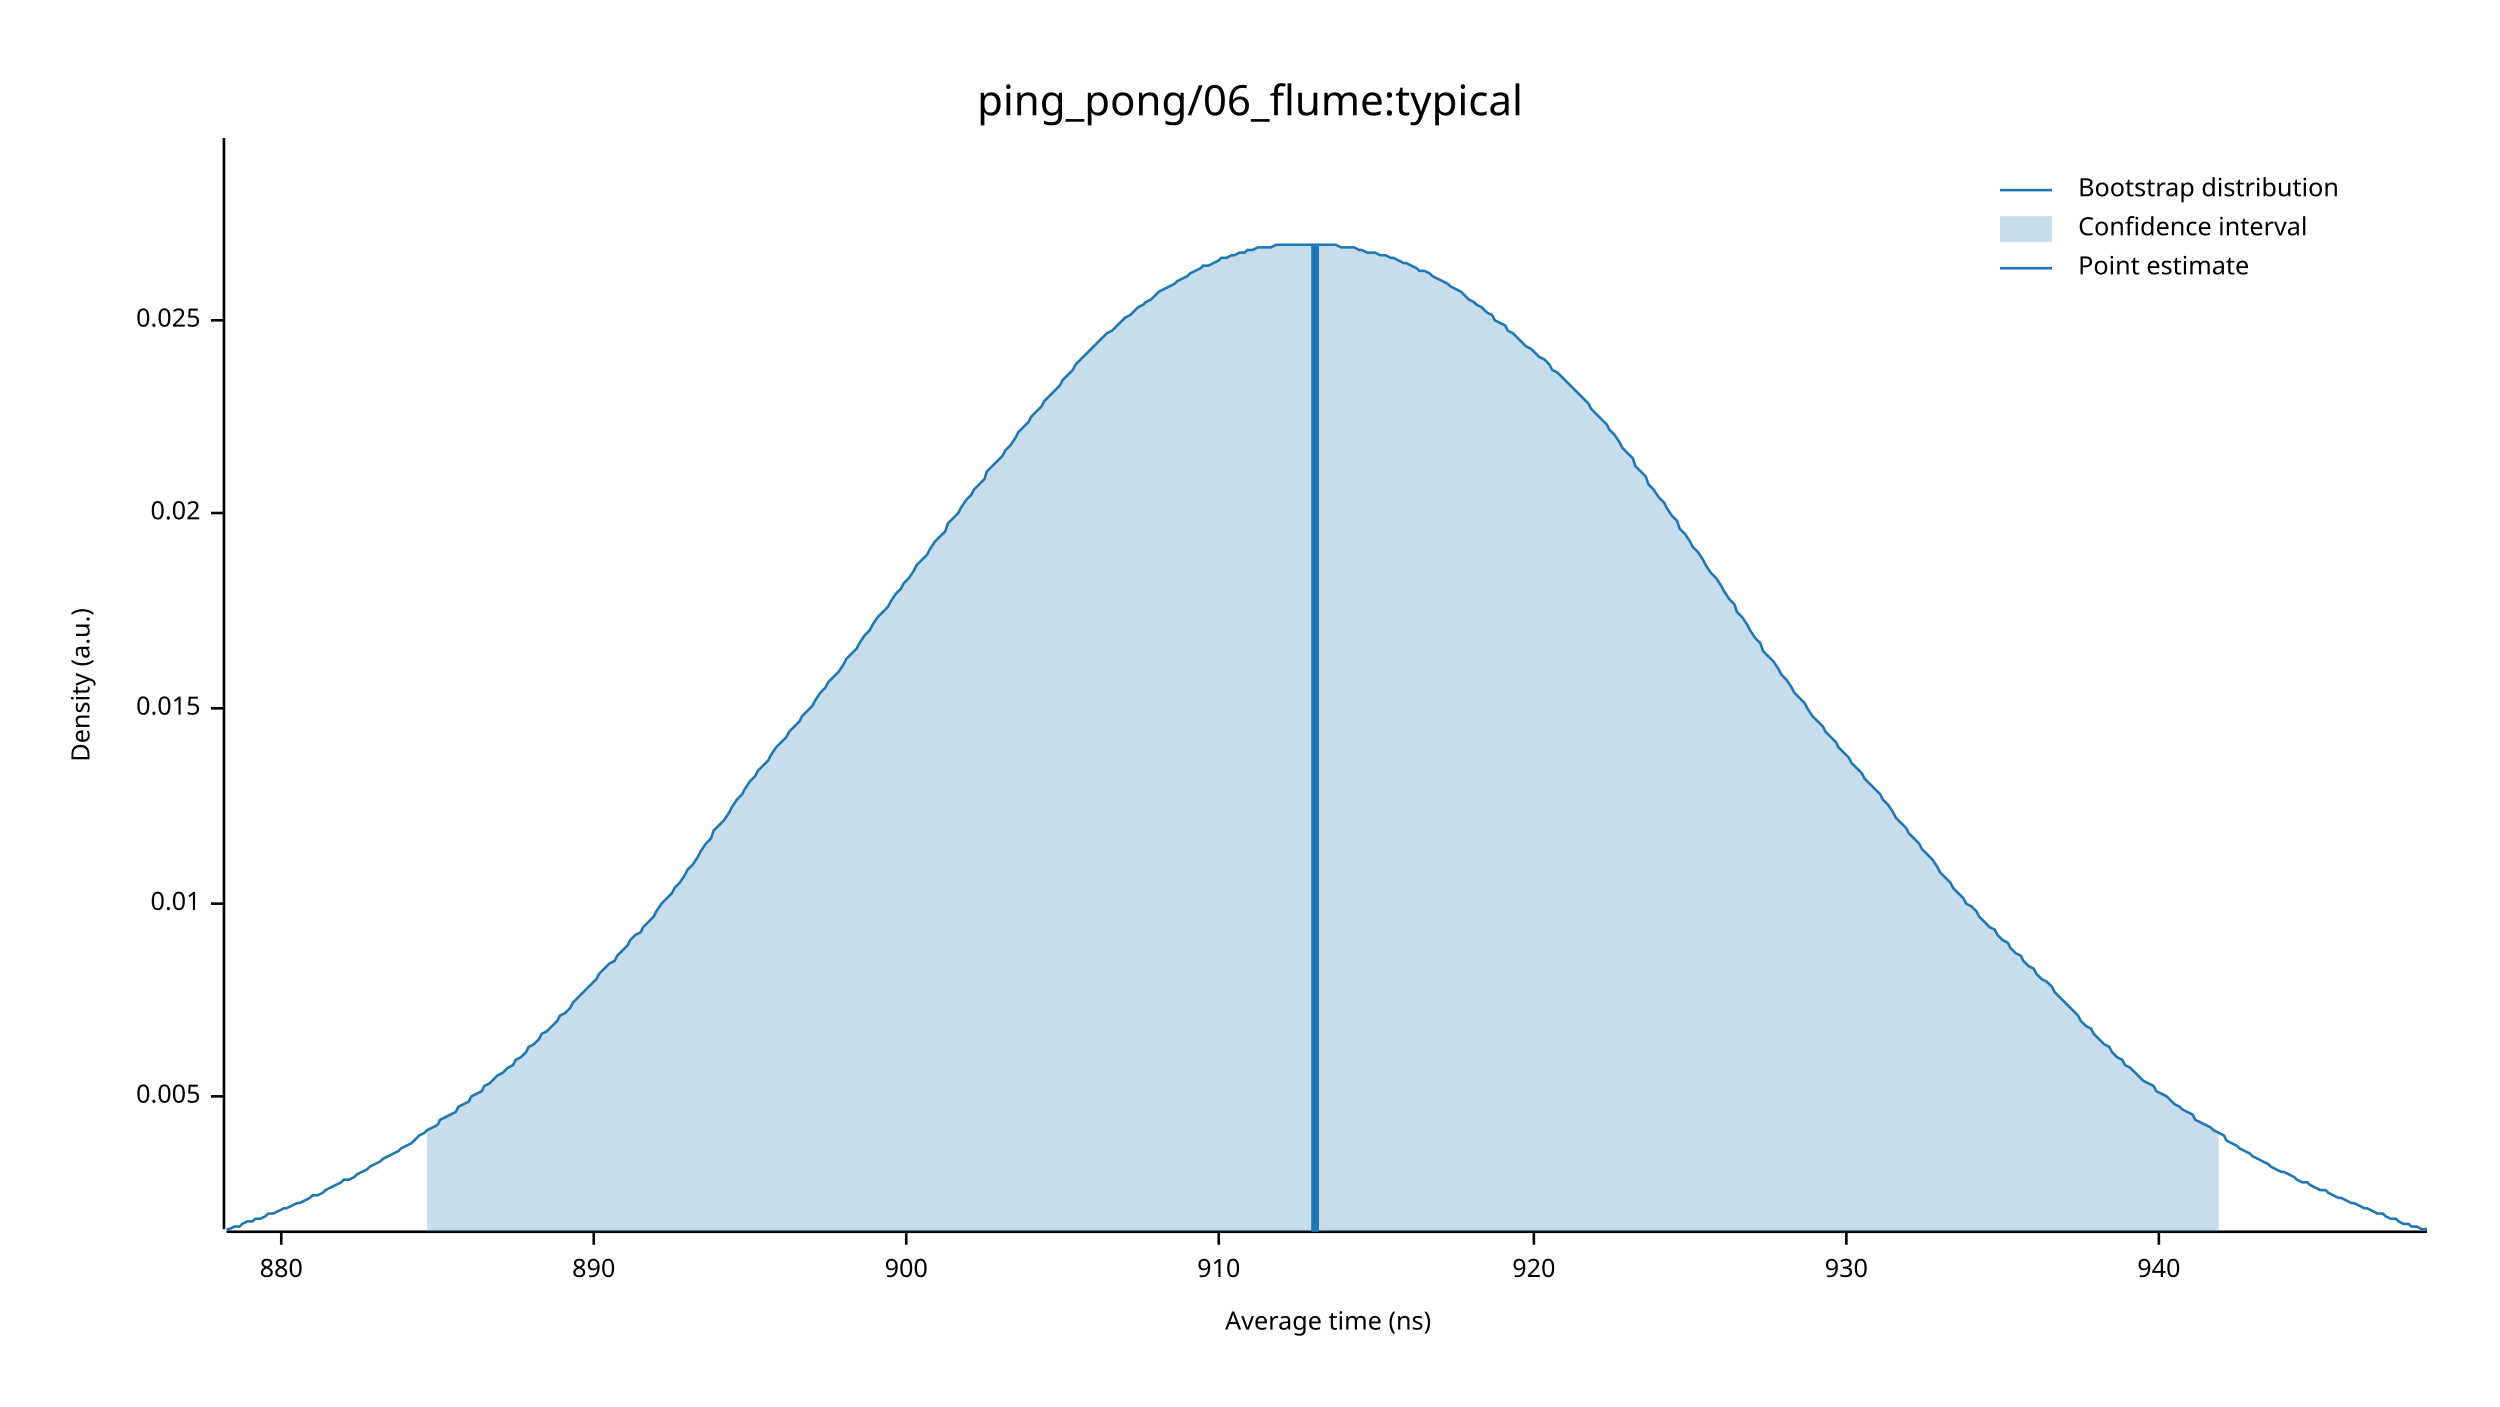
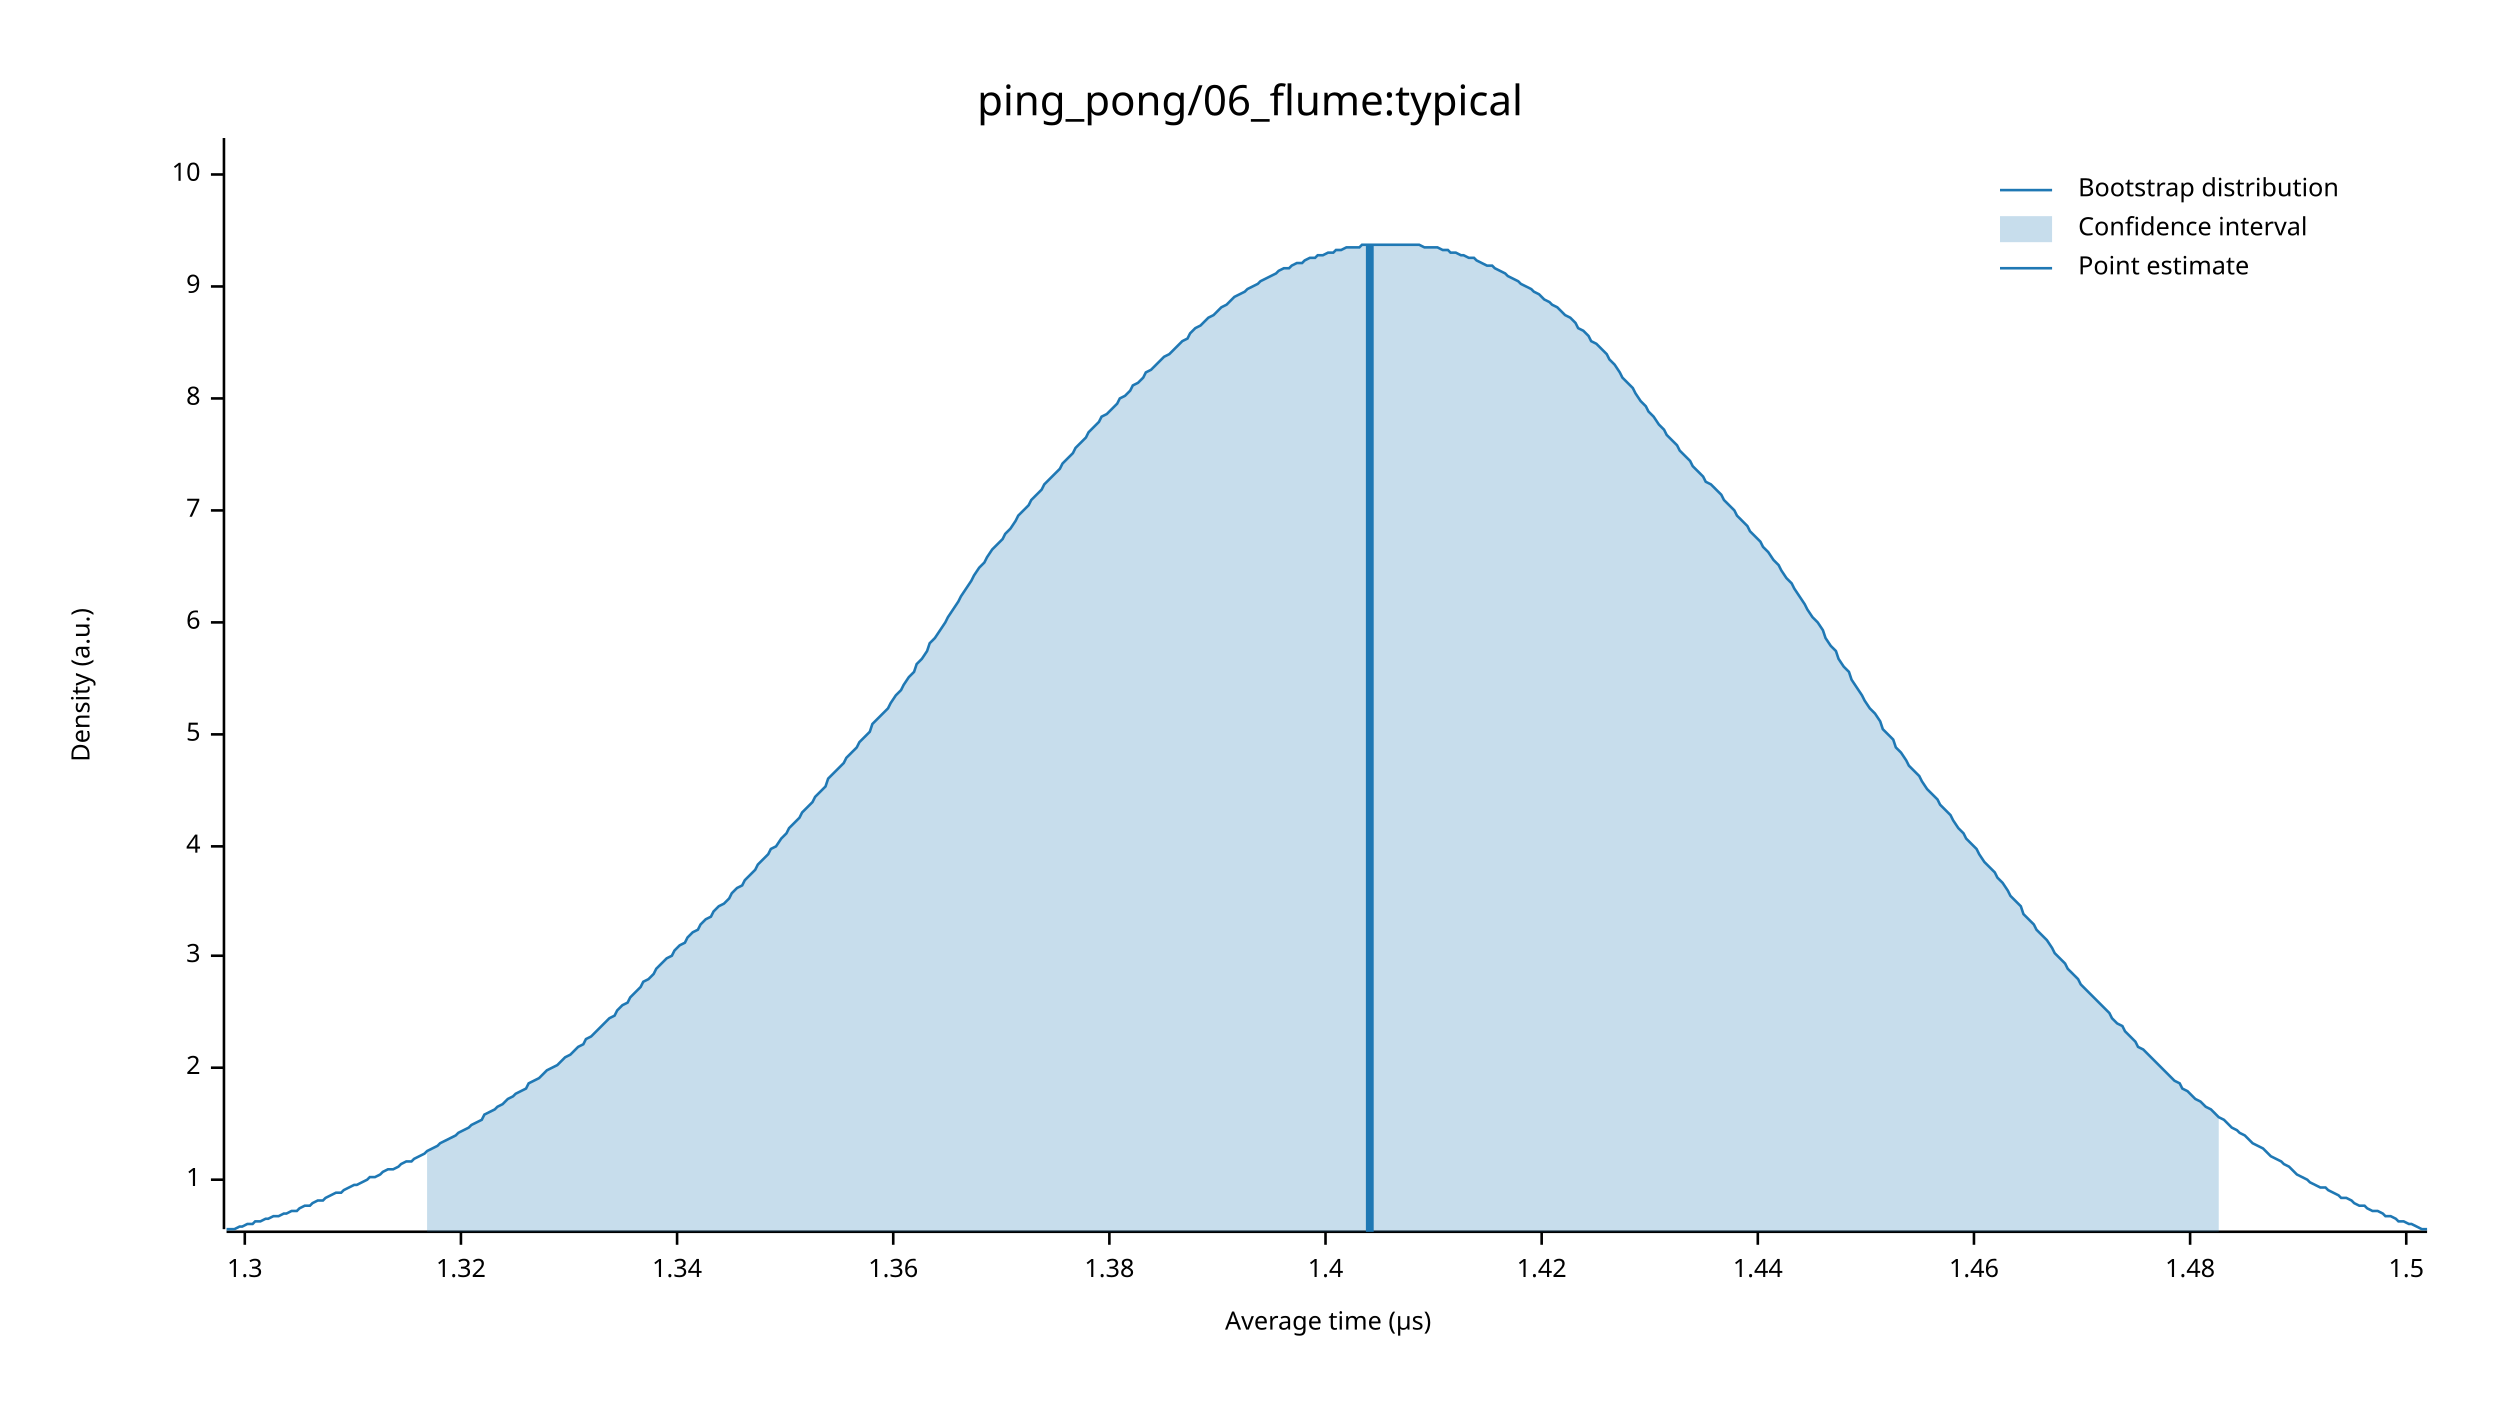
<svg xmlns="http://www.w3.org/2000/svg" width="960" height="540" viewBox="0 0 960 540">
  <text x="480" y="32" dy="0.76em" text-anchor="middle" font-family="sans-serif" font-size="16.129" opacity="1" fill="#000000">
ping_pong/06_flume:typical
</text>
  <text x="27" y="263" dy="0.76em" text-anchor="middle" font-family="sans-serif" font-size="9.677" opacity="1" fill="#000000" transform="rotate(270, 27, 263)">
Density (a.u.)
</text>
  <text x="510" y="513" dy="-0.5ex" text-anchor="middle" font-family="sans-serif" font-size="9.677" opacity="1" fill="#000000">
- Average time (ns)
+ Average time (µs)
</text>
  <polyline fill="none" opacity="1" stroke="#000000" stroke-width="1" points="86,53 86,472 " />
-   <text x="77" y="421" dy="0.5ex" text-anchor="end" font-family="sans-serif" font-size="9.677" opacity="1" fill="#000000">
- 0.005
+   <text x="77" y="453" dy="0.5ex" text-anchor="end" font-family="sans-serif" font-size="9.677" opacity="1" fill="#000000">
+ 1
</text>
-   <polyline fill="none" opacity="1" stroke="#000000" stroke-width="1" points="81,421 86,421 " />
-   <text x="77" y="347" dy="0.5ex" text-anchor="end" font-family="sans-serif" font-size="9.677" opacity="1" fill="#000000">
- 0.01
+   <polyline fill="none" opacity="1" stroke="#000000" stroke-width="1" points="81,453 86,453 " />
+   <text x="77" y="410" dy="0.5ex" text-anchor="end" font-family="sans-serif" font-size="9.677" opacity="1" fill="#000000">
+ 2
</text>
-   <polyline fill="none" opacity="1" stroke="#000000" stroke-width="1" points="81,347 86,347 " />
-   <text x="77" y="272" dy="0.5ex" text-anchor="end" font-family="sans-serif" font-size="9.677" opacity="1" fill="#000000">
- 0.015
+   <polyline fill="none" opacity="1" stroke="#000000" stroke-width="1" points="81,410 86,410 " />
+   <text x="77" y="367" dy="0.5ex" text-anchor="end" font-family="sans-serif" font-size="9.677" opacity="1" fill="#000000">
+ 3
</text>
-   <polyline fill="none" opacity="1" stroke="#000000" stroke-width="1" points="81,272 86,272 " />
-   <text x="77" y="197" dy="0.5ex" text-anchor="end" font-family="sans-serif" font-size="9.677" opacity="1" fill="#000000">
- 0.02
+   <polyline fill="none" opacity="1" stroke="#000000" stroke-width="1" points="81,367 86,367 " />
+   <text x="77" y="325" dy="0.5ex" text-anchor="end" font-family="sans-serif" font-size="9.677" opacity="1" fill="#000000">
+ 4
</text>
-   <polyline fill="none" opacity="1" stroke="#000000" stroke-width="1" points="81,197 86,197 " />
-   <text x="77" y="123" dy="0.5ex" text-anchor="end" font-family="sans-serif" font-size="9.677" opacity="1" fill="#000000">
- 0.025
+   <polyline fill="none" opacity="1" stroke="#000000" stroke-width="1" points="81,325 86,325 " />
+   <text x="77" y="282" dy="0.5ex" text-anchor="end" font-family="sans-serif" font-size="9.677" opacity="1" fill="#000000">
+ 5
</text>
-   <polyline fill="none" opacity="1" stroke="#000000" stroke-width="1" points="81,123 86,123 " />
+   <polyline fill="none" opacity="1" stroke="#000000" stroke-width="1" points="81,282 86,282 " />
+   <text x="77" y="239" dy="0.5ex" text-anchor="end" font-family="sans-serif" font-size="9.677" opacity="1" fill="#000000">
+ 6
+ </text>
+   <polyline fill="none" opacity="1" stroke="#000000" stroke-width="1" points="81,239 86,239 " />
+   <text x="77" y="196" dy="0.5ex" text-anchor="end" font-family="sans-serif" font-size="9.677" opacity="1" fill="#000000">
+ 7
+ </text>
+   <polyline fill="none" opacity="1" stroke="#000000" stroke-width="1" points="81,196 86,196 " />
+   <text x="77" y="153" dy="0.5ex" text-anchor="end" font-family="sans-serif" font-size="9.677" opacity="1" fill="#000000">
+ 8
+ </text>
+   <polyline fill="none" opacity="1" stroke="#000000" stroke-width="1" points="81,153 86,153 " />
+   <text x="77" y="110" dy="0.5ex" text-anchor="end" font-family="sans-serif" font-size="9.677" opacity="1" fill="#000000">
+ 9
+ </text>
+   <polyline fill="none" opacity="1" stroke="#000000" stroke-width="1" points="81,110 86,110 " />
+   <text x="77" y="67" dy="0.5ex" text-anchor="end" font-family="sans-serif" font-size="9.677" opacity="1" fill="#000000">
+ 10
+ </text>
+   <polyline fill="none" opacity="1" stroke="#000000" stroke-width="1" points="81,67 86,67 " />
  <polyline fill="none" opacity="1" stroke="#000000" stroke-width="1" points="87,473 932,473 " />
-   <text x="108" y="483" dy="0.76em" text-anchor="middle" font-family="sans-serif" font-size="9.677" opacity="1" fill="#000000">
- 880
+   <text x="94" y="483" dy="0.76em" text-anchor="middle" font-family="sans-serif" font-size="9.677" opacity="1" fill="#000000">
+ 1.3
</text>
-   <polyline fill="none" opacity="1" stroke="#000000" stroke-width="1" points="108,473 108,478 " />
-   <text x="228" y="483" dy="0.76em" text-anchor="middle" font-family="sans-serif" font-size="9.677" opacity="1" fill="#000000">
- 890
+   <polyline fill="none" opacity="1" stroke="#000000" stroke-width="1" points="94,473 94,478 " />
+   <text x="177" y="483" dy="0.76em" text-anchor="middle" font-family="sans-serif" font-size="9.677" opacity="1" fill="#000000">
+ 1.32
</text>
-   <polyline fill="none" opacity="1" stroke="#000000" stroke-width="1" points="228,473 228,478 " />
-   <text x="348" y="483" dy="0.76em" text-anchor="middle" font-family="sans-serif" font-size="9.677" opacity="1" fill="#000000">
- 900
+   <polyline fill="none" opacity="1" stroke="#000000" stroke-width="1" points="177,473 177,478 " />
+   <text x="260" y="483" dy="0.76em" text-anchor="middle" font-family="sans-serif" font-size="9.677" opacity="1" fill="#000000">
+ 1.34
</text>
-   <polyline fill="none" opacity="1" stroke="#000000" stroke-width="1" points="348,473 348,478 " />
-   <text x="468" y="483" dy="0.76em" text-anchor="middle" font-family="sans-serif" font-size="9.677" opacity="1" fill="#000000">
- 910
+   <polyline fill="none" opacity="1" stroke="#000000" stroke-width="1" points="260,473 260,478 " />
+   <text x="343" y="483" dy="0.76em" text-anchor="middle" font-family="sans-serif" font-size="9.677" opacity="1" fill="#000000">
+ 1.36
</text>
-   <polyline fill="none" opacity="1" stroke="#000000" stroke-width="1" points="468,473 468,478 " />
-   <text x="589" y="483" dy="0.76em" text-anchor="middle" font-family="sans-serif" font-size="9.677" opacity="1" fill="#000000">
- 920
+   <polyline fill="none" opacity="1" stroke="#000000" stroke-width="1" points="343,473 343,478 " />
+   <text x="426" y="483" dy="0.76em" text-anchor="middle" font-family="sans-serif" font-size="9.677" opacity="1" fill="#000000">
+ 1.38
</text>
-   <polyline fill="none" opacity="1" stroke="#000000" stroke-width="1" points="589,473 589,478 " />
-   <text x="709" y="483" dy="0.76em" text-anchor="middle" font-family="sans-serif" font-size="9.677" opacity="1" fill="#000000">
- 930
+   <polyline fill="none" opacity="1" stroke="#000000" stroke-width="1" points="426,473 426,478 " />
+   <text x="509" y="483" dy="0.76em" text-anchor="middle" font-family="sans-serif" font-size="9.677" opacity="1" fill="#000000">
+ 1.4
</text>
-   <polyline fill="none" opacity="1" stroke="#000000" stroke-width="1" points="709,473 709,478 " />
-   <text x="829" y="483" dy="0.76em" text-anchor="middle" font-family="sans-serif" font-size="9.677" opacity="1" fill="#000000">
- 940
+   <polyline fill="none" opacity="1" stroke="#000000" stroke-width="1" points="509,473 509,478 " />
+   <text x="592" y="483" dy="0.76em" text-anchor="middle" font-family="sans-serif" font-size="9.677" opacity="1" fill="#000000">
+ 1.42
</text>
-   <polyline fill="none" opacity="1" stroke="#000000" stroke-width="1" points="829,473 829,478 " />
-   <polyline fill="none" opacity="1" stroke="#1F78B4" stroke-width="1" points="87,472 88,472 90,471 92,471 93,470 95,469 97,469 98,468 100,468 102,467 103,466 105,466 107,465 109,464 110,464 112,463 114,462 115,462 117,461 119,460 120,459 122,459 124,458 125,457 127,456 129,455 131,454 132,453 134,453 136,452 137,451 139,450 141,449 142,448 144,447 146,446 147,445 149,444 151,443 153,442 154,441 156,440 158,439 159,438 161,436 163,435 164,434 166,433 168,432 169,430 171,429 173,428 175,427 176,425 178,424 180,423 181,421 183,420 185,419 186,417 188,416 190,414 191,413 193,412 195,410 197,409 198,407 200,406 202,404 203,402 205,401 207,399 208,397 210,396 212,394 214,392 215,390 217,389 219,387 220,385 222,383 224,381 225,380 227,378 229,376 230,374 232,372 234,370 236,369 237,367 239,365 241,363 242,361 244,359 246,358 247,356 249,354 251,352 252,350 254,347 256,345 258,343 259,341 261,339 263,336 264,334 266,332 268,329 269,327 271,324 273,322 274,319 276,317 278,315 280,312 281,310 283,307 285,305 286,303 288,300 290,298 291,296 293,294 295,292 296,290 298,287 300,285 302,283 303,281 305,279 307,277 308,275 310,273 312,271 313,269 315,266 317,264 318,262 320,260 322,258 324,255 325,253 327,251 329,249 330,247 332,244 334,242 335,240 337,237 339,235 341,233 342,231 344,228 346,226 347,224 349,222 351,219 352,217 354,215 356,213 357,211 359,208 361,206 363,204 364,201 366,199 368,197 369,195 371,192 373,190 374,188 376,186 378,184 379,181 381,179 383,177 385,175 386,173 388,171 390,168 391,166 393,164 395,162 396,160 398,158 400,156 401,154 403,152 405,150 407,148 408,146 410,144 412,142 413,140 415,138 417,136 418,135 420,133 422,131 423,130 425,128 427,127 429,125 430,124 432,122 434,121 435,120 437,118 439,117 440,116 442,115 444,113 445,112 447,111 449,110 451,109 452,108 454,107 456,106 457,105 459,104 461,103 462,102 464,102 466,101 468,100 469,99 471,99 473,98 474,98 476,97 478,97 479,96 481,96 483,95 484,95 486,95 488,95 490,94 491,94 493,94 495,94 496,94 498,94 500,94 501,94 503,94 505,94 506,94 508,94 510,94 512,94 513,94 515,95 517,95 518,95 520,95 522,96 523,96 525,97 527,97 528,97 530,98 532,98 534,99 535,99 537,100 539,101 540,101 542,102 544,103 545,104 547,104 549,105 550,106 552,107 554,108 556,109 557,110 559,111 561,112 562,113 564,115 566,116 567,117 569,118 571,120 573,121 574,123 576,124 578,125 579,127 581,128 583,130 584,131 586,133 588,134 589,135 591,137 593,138 595,140 596,142 598,143 600,145 601,146 603,148 605,150 606,151 608,153 610,155 611,157 613,159 615,161 617,163 618,165 620,167 622,170 623,172 625,174 627,176 628,179 630,181 632,183 633,186 635,188 637,191 639,193 640,195 642,198 644,200 645,203 647,205 649,208 650,210 652,212 654,215 655,217 657,220 659,222 661,225 662,227 664,230 666,232 667,235 669,237 671,240 672,242 674,245 676,247 677,250 679,252 681,254 683,257 684,259 686,261 688,264 689,266 691,268 693,270 694,272 696,275 698,277 700,279 701,281 703,283 705,285 706,287 708,289 710,291 711,293 713,295 715,297 716,299 718,301 720,303 722,305 723,307 725,309 727,312 728,314 730,316 732,318 733,320 735,322 737,324 738,326 740,328 742,330 744,333 745,335 747,337 749,339 750,341 752,343 754,345 755,347 757,348 759,350 760,352 762,354 764,356 766,357 767,359 769,361 771,362 772,364 774,366 776,367 777,369 779,371 781,372 782,374 784,376 786,377 788,379 789,381 791,383 793,385 794,386 796,388 798,390 799,392 801,394 803,395 804,397 806,399 808,401 810,402 811,404 813,406 815,407 816,409 818,410 820,412 821,413 823,415 825,416 827,417 828,419 830,420 832,421 833,422 835,424 837,425 838,426 840,427 842,428 843,430 845,431 847,432 849,433 850,434 852,435 854,436 855,438 857,439 859,440 860,441 862,442 864,443 865,444 867,445 869,446 871,447 872,448 874,449 876,450 877,450 879,451 881,452 882,453 884,454 886,454 887,455 889,456 891,457 893,457 894,458 896,459 898,460 899,460 901,461 903,462 904,462 906,463 908,464 909,464 911,465 913,466 915,466 916,467 918,468 920,468 921,469 923,470 925,470 926,471 928,471 930,472 932,472 " />
-   <polygon opacity="0.25" fill="#1F78B4" points="164,434 166,433 168,432 169,430 171,429 173,428 175,427 176,425 178,424 180,423 181,421 183,420 185,419 186,417 188,416 190,414 191,413 193,412 195,410 197,409 198,407 200,406 202,404 203,402 205,401 207,399 208,397 210,396 212,394 214,392 215,390 217,389 219,387 220,385 222,383 224,381 225,380 227,378 229,376 230,374 232,372 234,370 236,369 237,367 239,365 241,363 242,361 244,359 246,358 247,356 249,354 251,352 252,350 254,347 256,345 258,343 259,341 261,339 263,336 264,334 266,332 268,329 269,327 271,324 273,322 274,319 276,317 278,315 280,312 281,310 283,307 285,305 286,303 288,300 290,298 291,296 293,294 295,292 296,290 298,287 300,285 302,283 303,281 305,279 307,277 308,275 310,273 312,271 313,269 315,266 317,264 318,262 320,260 322,258 324,255 325,253 327,251 329,249 330,247 332,244 334,242 335,240 337,237 339,235 341,233 342,231 344,228 346,226 347,224 349,222 351,219 352,217 354,215 356,213 357,211 359,208 361,206 363,204 364,201 366,199 368,197 369,195 371,192 373,190 374,188 376,186 378,184 379,181 381,179 383,177 385,175 386,173 388,171 390,168 391,166 393,164 395,162 396,160 398,158 400,156 401,154 403,152 405,150 407,148 408,146 410,144 412,142 413,140 415,138 417,136 418,135 420,133 422,131 423,130 425,128 427,127 429,125 430,124 432,122 434,121 435,120 437,118 439,117 440,116 442,115 444,113 445,112 447,111 449,110 451,109 452,108 454,107 456,106 457,105 459,104 461,103 462,102 464,102 466,101 468,100 469,99 471,99 473,98 474,98 476,97 478,97 479,96 481,96 483,95 484,95 486,95 488,95 490,94 491,94 493,94 495,94 496,94 498,94 500,94 501,94 503,94 505,94 506,94 508,94 510,94 512,94 513,94 515,95 517,95 518,95 520,95 522,96 523,96 525,97 527,97 528,97 530,98 532,98 534,99 535,99 537,100 539,101 540,101 542,102 544,103 545,104 547,104 549,105 550,106 552,107 554,108 556,109 557,110 559,111 561,112 562,113 564,115 566,116 567,117 569,118 571,120 573,121 574,123 576,124 578,125 579,127 581,128 583,130 584,131 586,133 588,134 589,135 591,137 593,138 595,140 596,142 598,143 600,145 601,146 603,148 605,150 606,151 608,153 610,155 611,157 613,159 615,161 617,163 618,165 620,167 622,170 623,172 625,174 627,176 628,179 630,181 632,183 633,186 635,188 637,191 639,193 640,195 642,198 644,200 645,203 647,205 649,208 650,210 652,212 654,215 655,217 657,220 659,222 661,225 662,227 664,230 666,232 667,235 669,237 671,240 672,242 674,245 676,247 677,250 679,252 681,254 683,257 684,259 686,261 688,264 689,266 691,268 693,270 694,272 696,275 698,277 700,279 701,281 703,283 705,285 706,287 708,289 710,291 711,293 713,295 715,297 716,299 718,301 720,303 722,305 723,307 725,309 727,312 728,314 730,316 732,318 733,320 735,322 737,324 738,326 740,328 742,330 744,333 745,335 747,337 749,339 750,341 752,343 754,345 755,347 757,348 759,350 760,352 762,354 764,356 766,357 767,359 769,361 771,362 772,364 774,366 776,367 777,369 779,371 781,372 782,374 784,376 786,377 788,379 789,381 791,383 793,385 794,386 796,388 798,390 799,392 801,394 803,395 804,397 806,399 808,401 810,402 811,404 813,406 815,407 816,409 818,410 820,412 821,413 823,415 825,416 827,417 828,419 830,420 832,421 833,422 835,424 837,425 838,426 840,427 842,428 843,430 845,431 847,432 849,433 850,434 852,435 852,473 164,473 " />
-   <polyline fill="none" opacity="1" stroke="#1F78B4" stroke-width="3" points="505,473 505,94 " />
+   <polyline fill="none" opacity="1" stroke="#000000" stroke-width="1" points="592,473 592,478 " />
+   <text x="675" y="483" dy="0.76em" text-anchor="middle" font-family="sans-serif" font-size="9.677" opacity="1" fill="#000000">
+ 1.44
+ </text>
+   <polyline fill="none" opacity="1" stroke="#000000" stroke-width="1" points="675,473 675,478 " />
+   <text x="758" y="483" dy="0.76em" text-anchor="middle" font-family="sans-serif" font-size="9.677" opacity="1" fill="#000000">
+ 1.46
+ </text>
+   <polyline fill="none" opacity="1" stroke="#000000" stroke-width="1" points="758,473 758,478 " />
+   <text x="841" y="483" dy="0.76em" text-anchor="middle" font-family="sans-serif" font-size="9.677" opacity="1" fill="#000000">
+ 1.48
+ </text>
+   <polyline fill="none" opacity="1" stroke="#000000" stroke-width="1" points="841,473 841,478 " />
+   <text x="924" y="483" dy="0.76em" text-anchor="middle" font-family="sans-serif" font-size="9.677" opacity="1" fill="#000000">
+ 1.5
+ </text>
+   <polyline fill="none" opacity="1" stroke="#000000" stroke-width="1" points="924,473 924,478 " />
+   <polyline fill="none" opacity="1" stroke="#1F78B4" stroke-width="1" points="87,472 88,472 90,472 92,471 93,471 95,470 97,470 98,469 100,469 102,468 103,468 105,467 107,467 109,466 110,466 112,465 114,465 115,464 117,463 119,463 120,462 122,461 124,461 125,460 127,459 129,458 131,458 132,457 134,456 136,455 137,455 139,454 141,453 142,452 144,452 146,451 147,450 149,449 151,449 153,448 154,447 156,446 158,446 159,445 161,444 163,443 164,442 166,441 168,440 169,439 171,438 173,437 175,436 176,435 178,434 180,433 181,432 183,431 185,430 186,428 188,427 190,426 191,425 193,424 195,422 197,421 198,420 200,419 202,418 203,416 205,415 207,414 208,413 210,411 212,410 214,409 215,408 217,406 219,405 220,404 222,402 224,401 225,399 227,398 229,396 230,395 232,393 234,391 236,390 237,388 239,386 241,385 242,383 244,381 246,379 247,377 249,376 251,374 252,372 254,370 256,368 258,367 259,365 261,363 263,362 264,360 266,358 268,357 269,355 271,353 273,352 274,350 276,348 278,347 280,345 281,343 283,341 285,340 286,338 288,336 290,334 291,332 293,330 295,328 296,326 298,325 300,322 302,320 303,318 305,316 307,314 308,312 310,310 312,308 313,306 315,304 317,302 318,299 320,297 322,295 324,293 325,291 327,289 329,287 330,285 332,283 334,281 335,278 337,276 339,274 341,272 342,270 344,267 346,265 347,263 349,260 351,258 352,255 354,253 356,250 357,247 359,245 361,242 363,239 364,237 366,234 368,231 369,229 371,226 373,223 374,221 376,218 378,216 379,214 381,211 383,209 385,207 386,205 388,203 390,200 391,198 393,196 395,194 396,192 398,190 400,188 401,186 403,184 405,182 407,180 408,178 410,176 412,174 413,172 415,170 417,168 418,166 420,164 422,162 423,160 425,159 427,157 429,155 430,153 432,152 434,150 435,148 437,147 439,145 440,143 442,142 444,140 445,139 447,137 449,136 451,134 452,133 454,131 456,130 457,128 459,126 461,125 462,124 464,122 466,121 468,119 469,118 471,117 473,115 474,114 476,113 478,112 479,111 481,110 483,109 484,108 486,107 488,106 490,105 491,104 493,103 495,103 496,102 498,101 500,101 501,100 503,99 505,99 506,98 508,98 510,97 512,97 513,96 515,96 517,95 518,95 520,95 522,95 523,94 525,94 527,94 528,94 530,94 532,94 534,94 535,94 537,94 539,94 540,94 542,94 544,94 545,94 547,95 549,95 550,95 552,95 554,96 556,96 557,97 559,97 561,98 562,98 564,99 566,99 567,100 569,101 571,102 573,102 574,103 576,104 578,105 579,106 581,107 583,108 584,109 586,110 588,111 589,112 591,113 593,115 595,116 596,117 598,118 600,120 601,121 603,122 605,124 606,126 608,127 610,129 611,131 613,132 615,134 617,136 618,138 620,140 622,143 623,145 625,147 627,149 628,151 630,154 632,156 633,158 635,160 637,163 639,165 640,167 642,169 644,171 645,173 647,175 649,177 650,179 652,181 654,183 655,185 657,186 659,188 661,190 662,192 664,194 666,196 667,198 669,200 671,202 672,204 674,206 676,208 677,210 679,212 681,215 683,217 684,219 686,222 688,224 689,226 691,229 693,232 694,234 696,237 698,239 700,242 701,245 703,248 705,250 706,253 708,256 710,258 711,261 713,264 715,267 716,269 718,272 720,274 722,277 723,280 725,282 727,284 728,287 730,289 732,292 733,294 735,296 737,298 738,300 740,303 742,305 744,307 745,309 747,311 749,313 750,315 752,318 754,320 755,322 757,324 759,326 760,328 762,331 764,333 766,335 767,337 769,339 771,342 772,344 774,346 776,348 777,351 779,353 781,355 782,357 784,359 786,361 788,364 789,366 791,368 793,370 794,372 796,374 798,376 799,378 801,380 803,382 804,383 806,385 808,387 810,389 811,391 813,393 815,394 816,396 818,398 820,400 821,402 823,403 825,405 827,407 828,408 830,410 832,412 833,413 835,415 837,416 838,418 840,419 842,421 843,422 845,423 847,425 849,426 850,427 852,429 854,430 855,431 857,433 859,434 860,435 862,436 864,438 865,439 867,440 869,441 871,443 872,444 874,445 876,446 877,447 879,448 881,450 882,451 884,452 886,453 887,454 889,455 891,456 893,456 894,457 896,458 898,459 899,460 901,460 903,461 904,462 906,463 908,463 909,464 911,465 913,465 915,466 916,467 918,467 920,468 921,469 923,469 925,470 926,470 928,471 930,472 932,472 " />
+   <polygon opacity="0.25" fill="#1F78B4" points="164,442 166,441 168,440 169,439 171,438 173,437 175,436 176,435 178,434 180,433 181,432 183,431 185,430 186,428 188,427 190,426 191,425 193,424 195,422 197,421 198,420 200,419 202,418 203,416 205,415 207,414 208,413 210,411 212,410 214,409 215,408 217,406 219,405 220,404 222,402 224,401 225,399 227,398 229,396 230,395 232,393 234,391 236,390 237,388 239,386 241,385 242,383 244,381 246,379 247,377 249,376 251,374 252,372 254,370 256,368 258,367 259,365 261,363 263,362 264,360 266,358 268,357 269,355 271,353 273,352 274,350 276,348 278,347 280,345 281,343 283,341 285,340 286,338 288,336 290,334 291,332 293,330 295,328 296,326 298,325 300,322 302,320 303,318 305,316 307,314 308,312 310,310 312,308 313,306 315,304 317,302 318,299 320,297 322,295 324,293 325,291 327,289 329,287 330,285 332,283 334,281 335,278 337,276 339,274 341,272 342,270 344,267 346,265 347,263 349,260 351,258 352,255 354,253 356,250 357,247 359,245 361,242 363,239 364,237 366,234 368,231 369,229 371,226 373,223 374,221 376,218 378,216 379,214 381,211 383,209 385,207 386,205 388,203 390,200 391,198 393,196 395,194 396,192 398,190 400,188 401,186 403,184 405,182 407,180 408,178 410,176 412,174 413,172 415,170 417,168 418,166 420,164 422,162 423,160 425,159 427,157 429,155 430,153 432,152 434,150 435,148 437,147 439,145 440,143 442,142 444,140 445,139 447,137 449,136 451,134 452,133 454,131 456,130 457,128 459,126 461,125 462,124 464,122 466,121 468,119 469,118 471,117 473,115 474,114 476,113 478,112 479,111 481,110 483,109 484,108 486,107 488,106 490,105 491,104 493,103 495,103 496,102 498,101 500,101 501,100 503,99 505,99 506,98 508,98 510,97 512,97 513,96 515,96 517,95 518,95 520,95 522,95 523,94 525,94 527,94 528,94 530,94 532,94 534,94 535,94 537,94 539,94 540,94 542,94 544,94 545,94 547,95 549,95 550,95 552,95 554,96 556,96 557,97 559,97 561,98 562,98 564,99 566,99 567,100 569,101 571,102 573,102 574,103 576,104 578,105 579,106 581,107 583,108 584,109 586,110 588,111 589,112 591,113 593,115 595,116 596,117 598,118 600,120 601,121 603,122 605,124 606,126 608,127 610,129 611,131 613,132 615,134 617,136 618,138 620,140 622,143 623,145 625,147 627,149 628,151 630,154 632,156 633,158 635,160 637,163 639,165 640,167 642,169 644,171 645,173 647,175 649,177 650,179 652,181 654,183 655,185 657,186 659,188 661,190 662,192 664,194 666,196 667,198 669,200 671,202 672,204 674,206 676,208 677,210 679,212 681,215 683,217 684,219 686,222 688,224 689,226 691,229 693,232 694,234 696,237 698,239 700,242 701,245 703,248 705,250 706,253 708,256 710,258 711,261 713,264 715,267 716,269 718,272 720,274 722,277 723,280 725,282 727,284 728,287 730,289 732,292 733,294 735,296 737,298 738,300 740,303 742,305 744,307 745,309 747,311 749,313 750,315 752,318 754,320 755,322 757,324 759,326 760,328 762,331 764,333 766,335 767,337 769,339 771,342 772,344 774,346 776,348 777,351 779,353 781,355 782,357 784,359 786,361 788,364 789,366 791,368 793,370 794,372 796,374 798,376 799,378 801,380 803,382 804,383 806,385 808,387 810,389 811,391 813,393 815,394 816,396 818,398 820,400 821,402 823,403 825,405 827,407 828,408 830,410 832,412 833,413 835,415 837,416 838,418 840,419 842,421 843,422 845,423 847,425 849,426 850,427 852,429 852,473 164,473 " />
+   <polyline fill="none" opacity="1" stroke="#1F78B4" stroke-width="3" points="526,473 526,94 " />
  <text x="798" y="68" dy="0.76em" text-anchor="start" font-family="sans-serif" font-size="9.677" opacity="1" fill="#000000">
Bootstrap distribution
</text>
  <text x="798" y="83" dy="0.76em" text-anchor="start" font-family="sans-serif" font-size="9.677" opacity="1" fill="#000000">
Confidence interval
</text>
  <text x="798" y="98" dy="0.76em" text-anchor="start" font-family="sans-serif" font-size="9.677" opacity="1" fill="#000000">
Point estimate
</text>
  <polyline fill="none" opacity="1" stroke="#1F78B4" stroke-width="1" points="768,73 788,73 " />
  <rect x="768" y="83" width="20" height="10" opacity="0.25" fill="#1F78B4" stroke="none" />
  <polyline fill="none" opacity="1" stroke="#1F78B4" stroke-width="1" points="768,103 788,103 " />
</svg>
